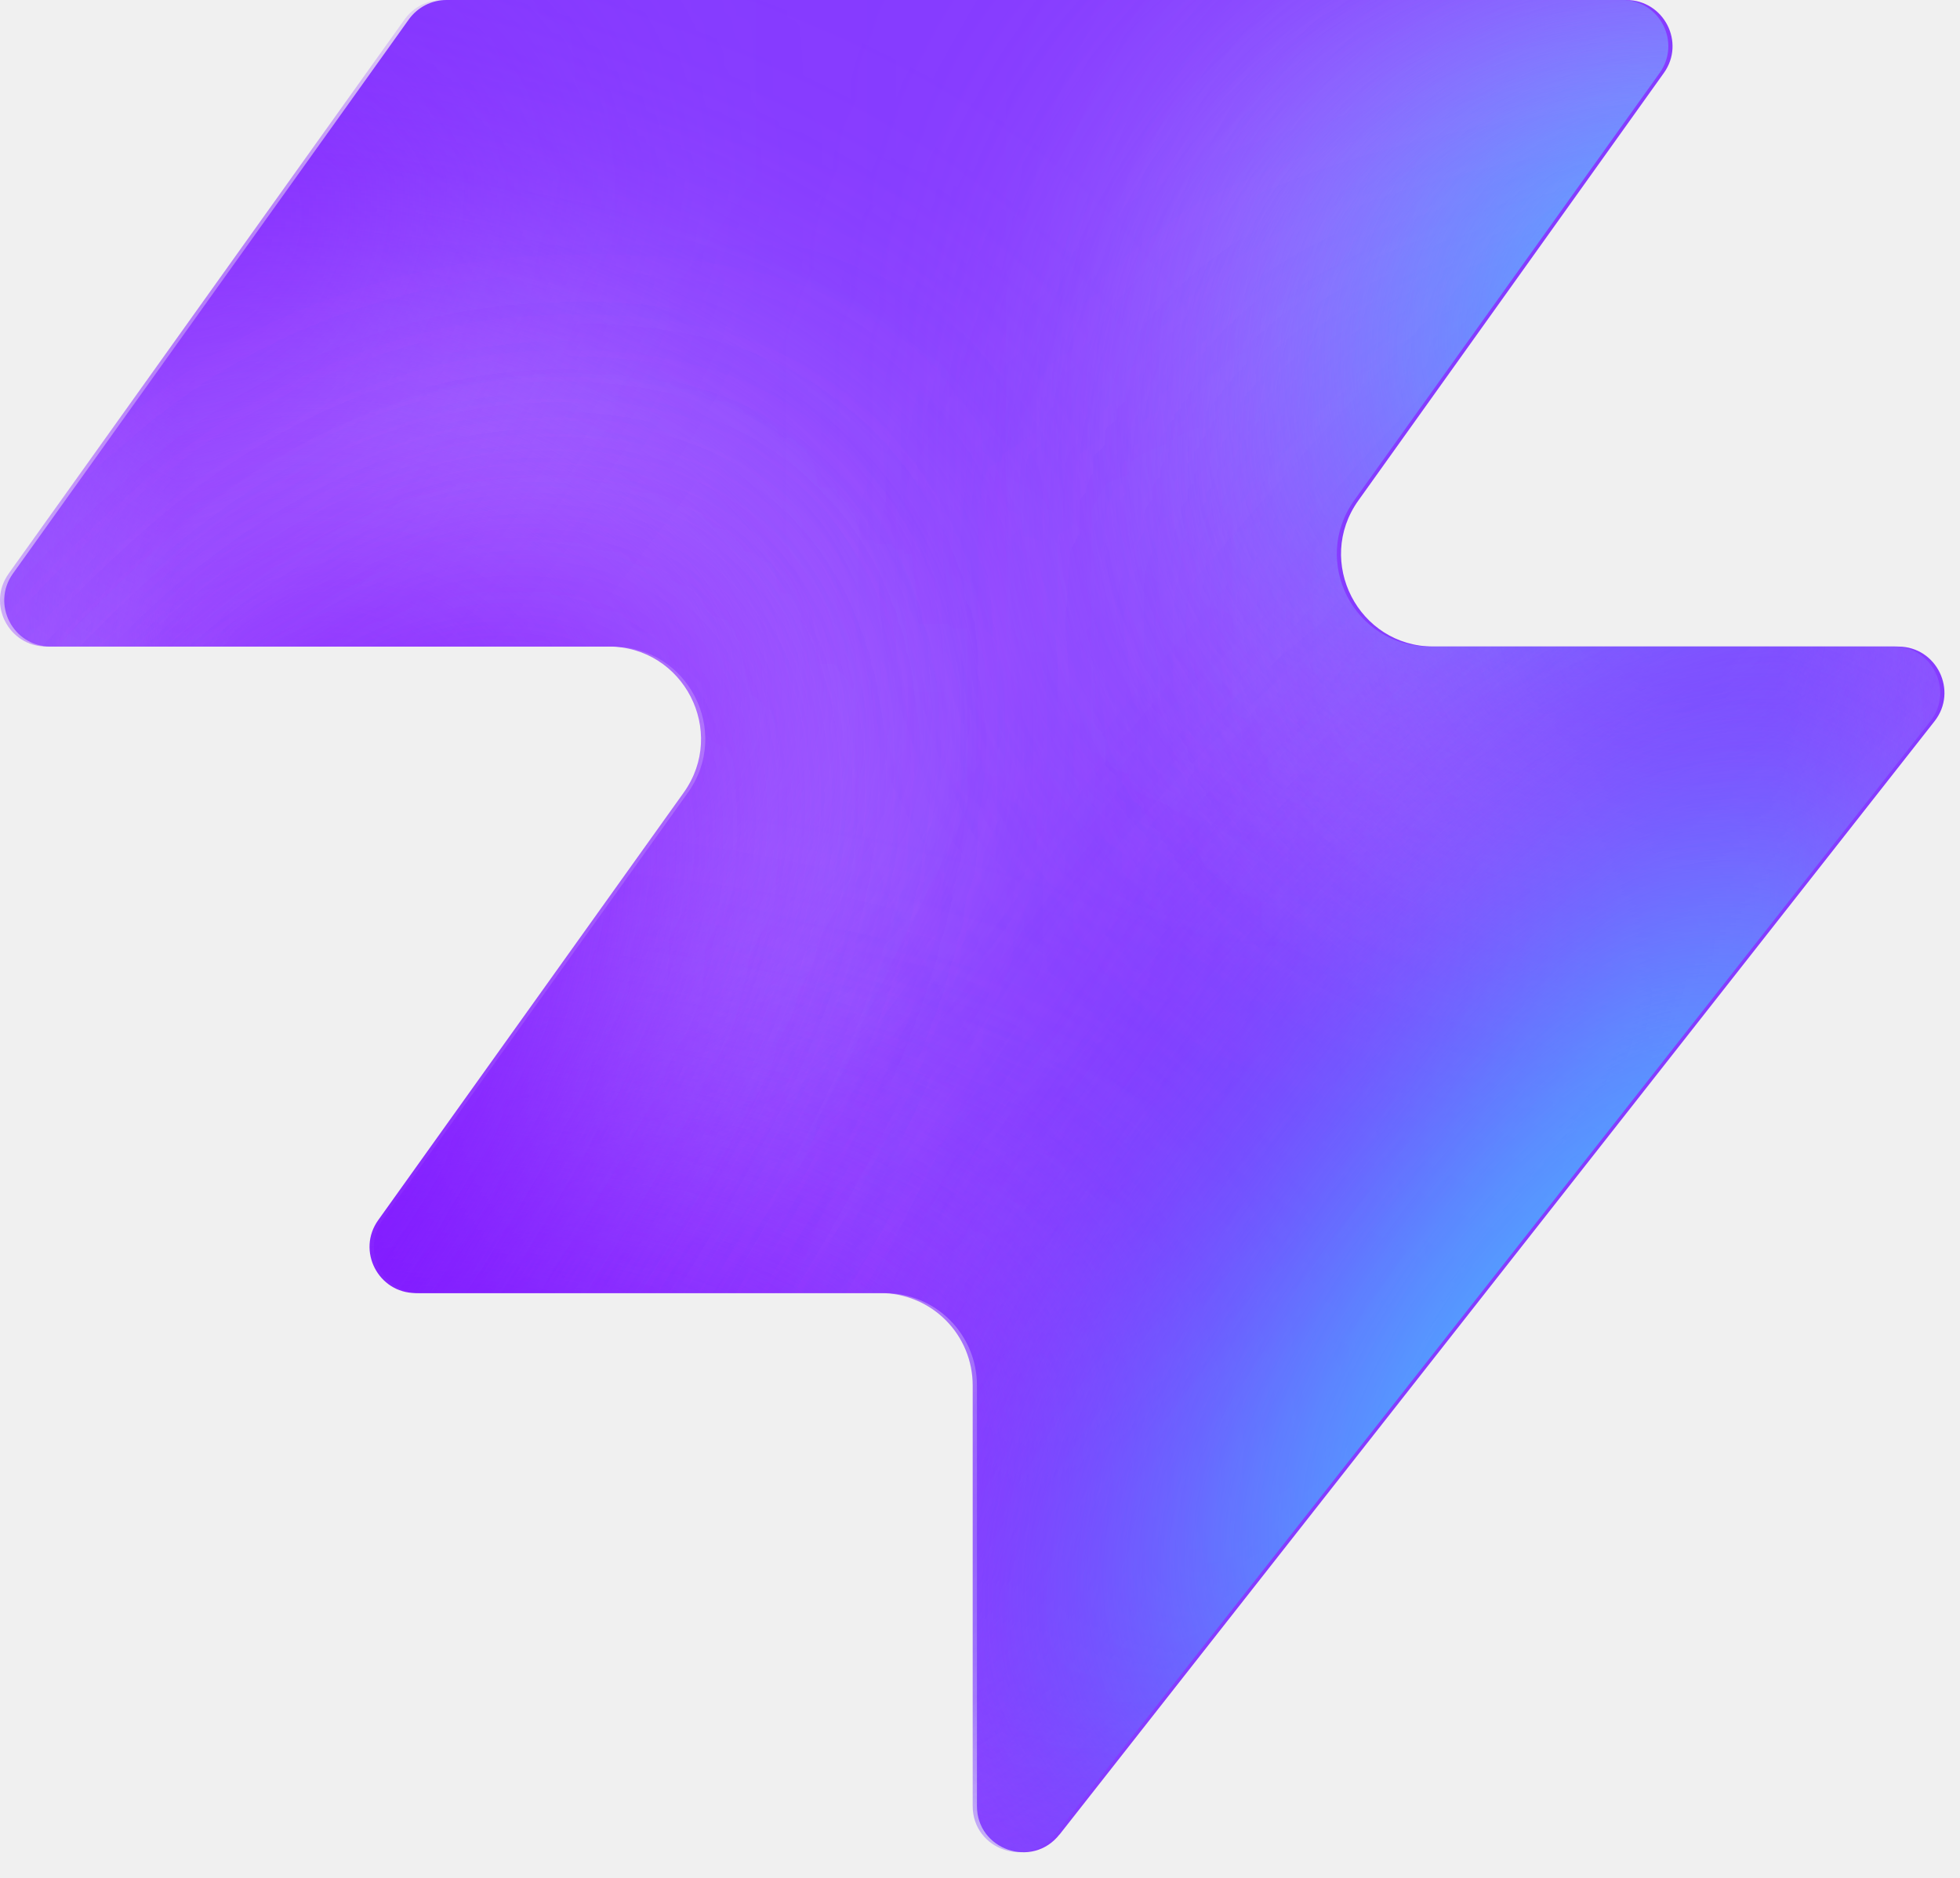
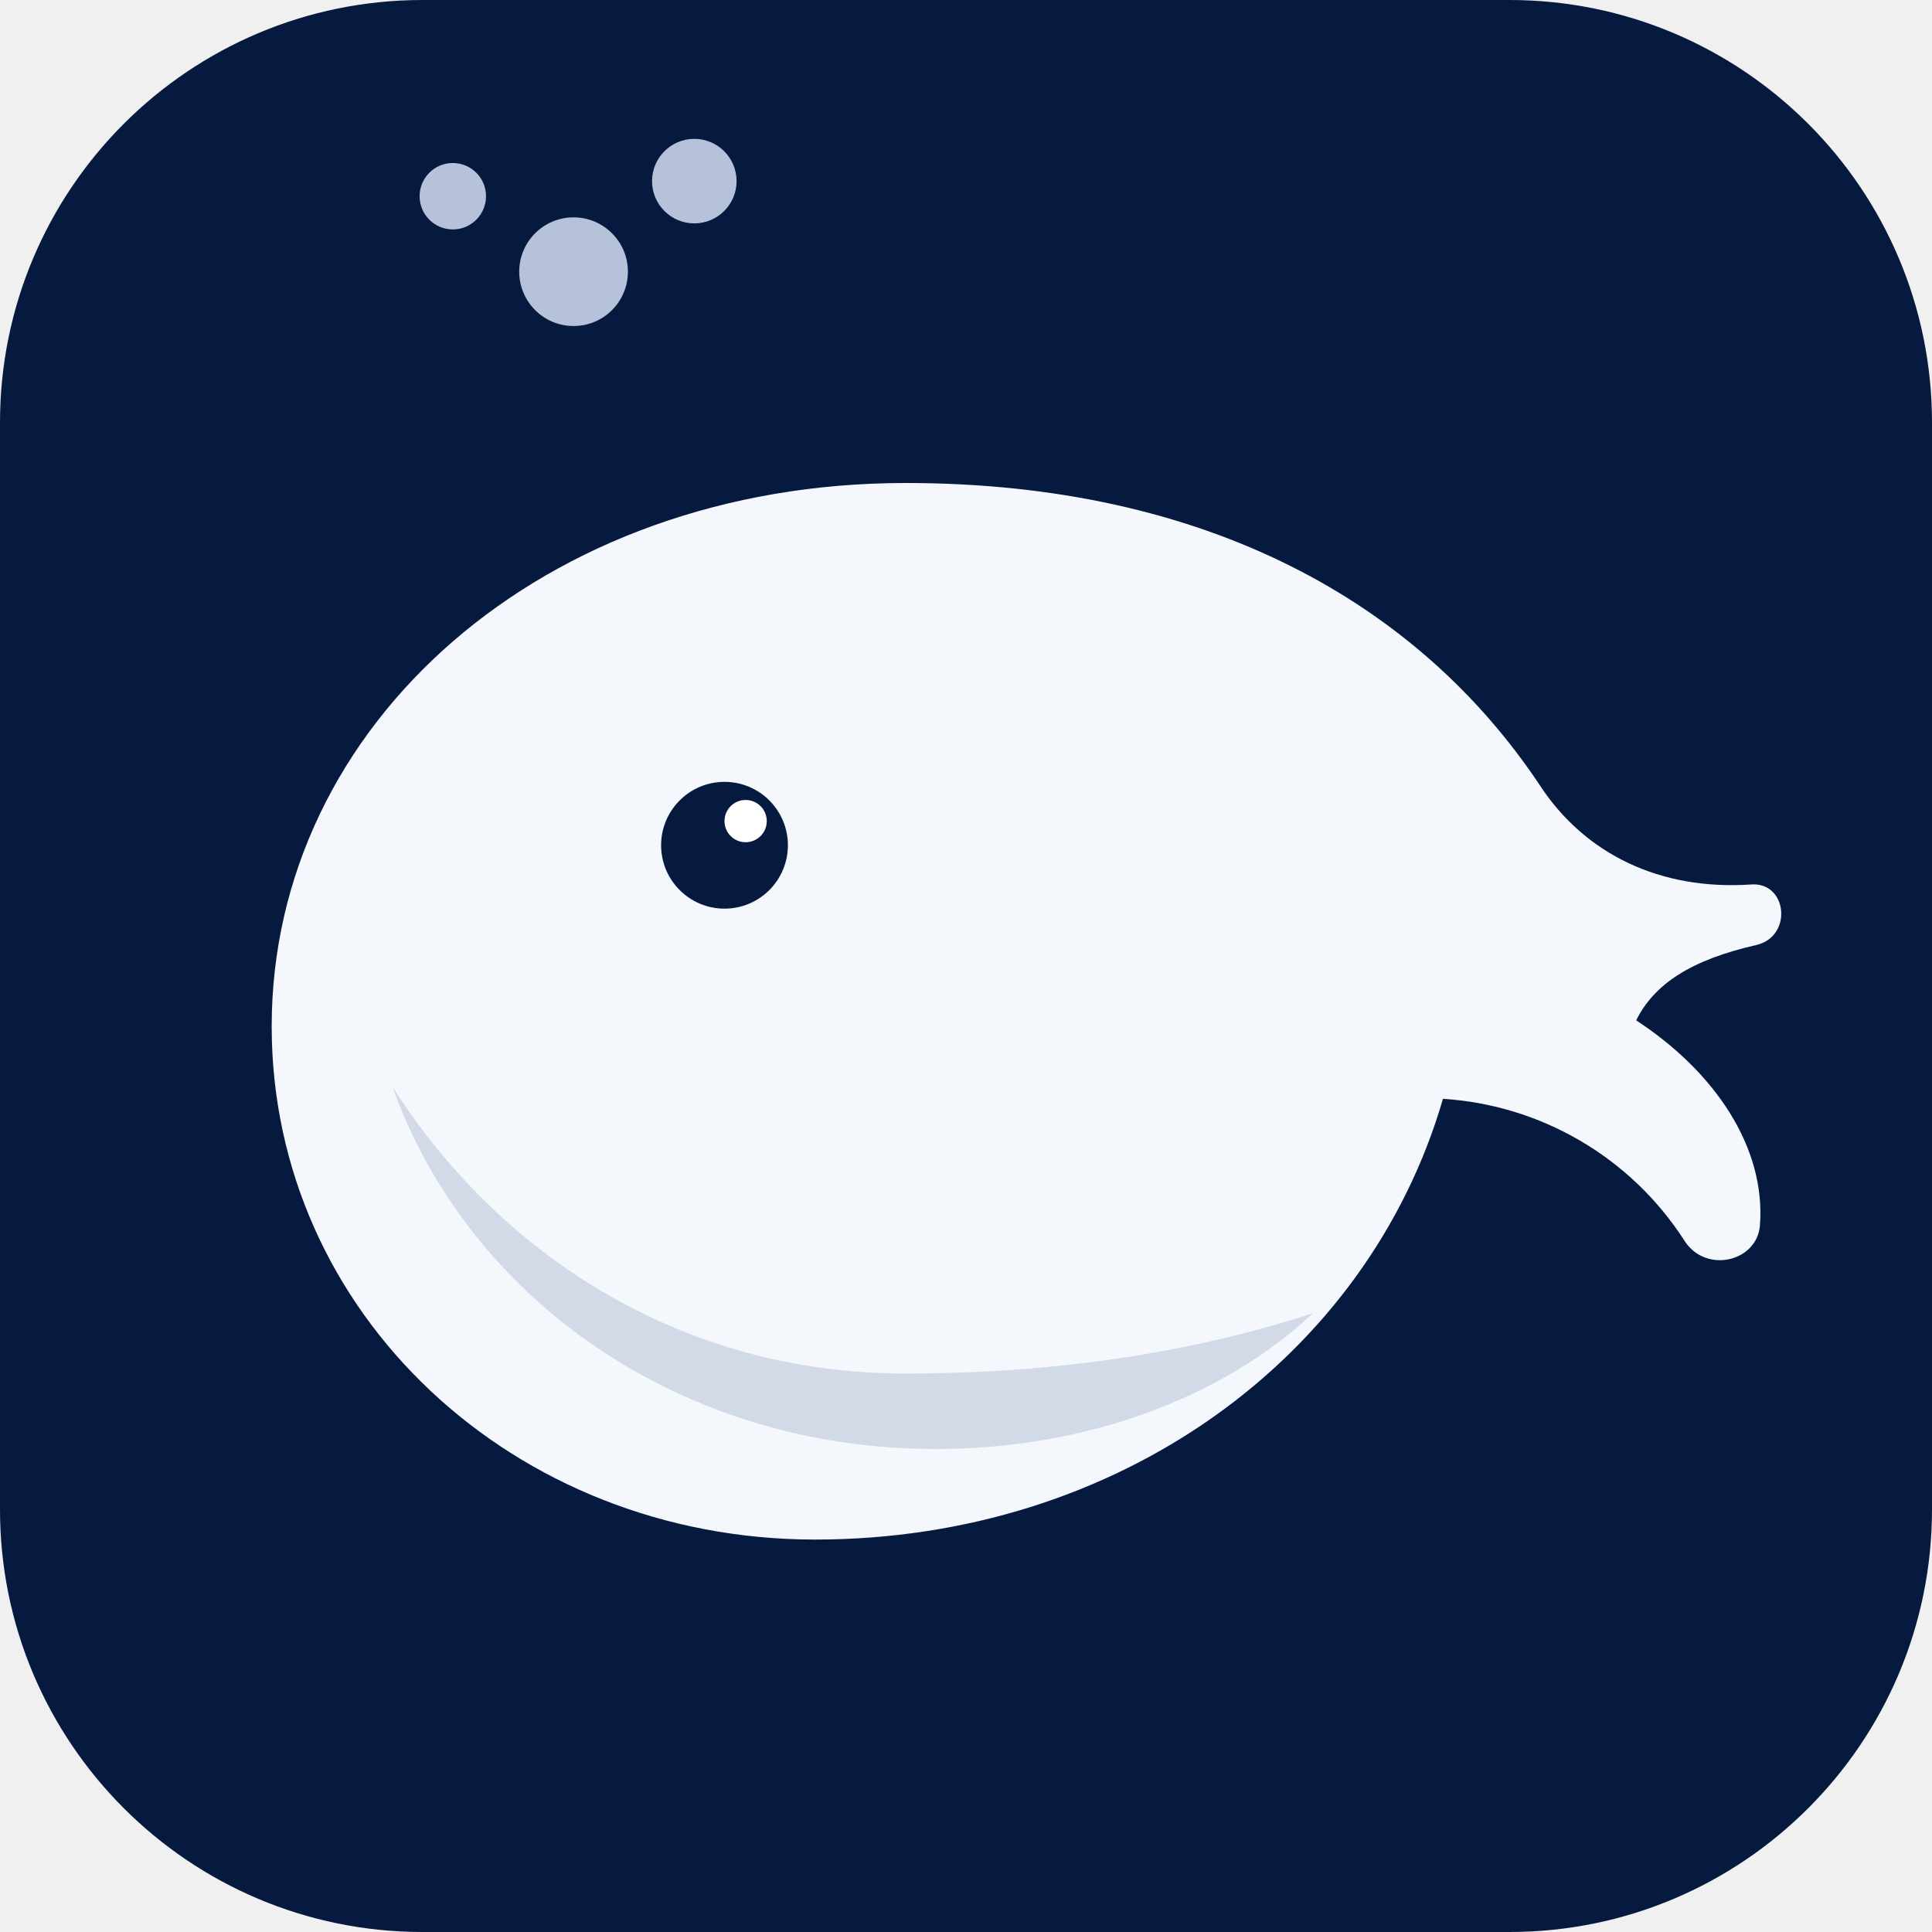
- <svg xmlns="http://www.w3.org/2000/svg" width="48" height="46" fill="none" viewBox="0 0 48 46">
-   <path fill="#863bff" d="M25.946 44.938c-.664.845-2.021.375-2.021-.698V33.937a2.26 2.26 0 0 0-2.262-2.262H10.287c-.92 0-1.456-1.04-.92-1.788l7.48-10.471c1.07-1.497 0-3.578-1.842-3.578H1.237c-.92 0-1.456-1.04-.92-1.788L10.013.474c.214-.297.556-.474.92-.474h28.894c.92 0 1.456 1.04.92 1.788l-7.48 10.471c-1.07 1.498 0 3.579 1.842 3.579h11.377c.943 0 1.473 1.088.89 1.83L25.947 44.94z" style="fill:#863bff;fill:color(display-p3 .525 .23 1);fill-opacity:1" />
-   <mask id="a" width="48" height="46" x="0" y="0" maskUnits="userSpaceOnUse" style="mask-type:alpha">
-     <path fill="#000" d="M25.842 44.938c-.664.844-2.021.375-2.021-.698V33.937a2.26 2.26 0 0 0-2.262-2.262H10.183c-.92 0-1.456-1.04-.92-1.788l7.48-10.471c1.07-1.498 0-3.579-1.842-3.579H1.133c-.92 0-1.456-1.04-.92-1.787L9.91.473c.214-.297.556-.474.92-.474h28.894c.92 0 1.456 1.04.92 1.788l-7.48 10.471c-1.07 1.498 0 3.578 1.842 3.578h11.377c.943 0 1.473 1.088.89 1.832L25.843 44.94z" style="fill:#000;fill-opacity:1" />
-   </mask>
-   <g mask="url(#a)">
-     <g filter="url(#b)">
-       <ellipse cx="5.508" cy="14.704" fill="#ede6ff" rx="5.508" ry="14.704" style="fill:#ede6ff;fill:color(display-p3 .927 .903 1);fill-opacity:1" transform="matrix(.00324 1 1 -.00324 -4.47 31.516)" />
-     </g>
-     <g filter="url(#c)">
-       <ellipse cx="10.399" cy="29.851" fill="#ede6ff" rx="10.399" ry="29.851" style="fill:#ede6ff;fill:color(display-p3 .927 .903 1);fill-opacity:1" transform="matrix(.00324 1 1 -.00324 -39.328 7.883)" />
-     </g>
-     <g filter="url(#d)">
-       <ellipse cx="5.508" cy="30.487" fill="#7e14ff" rx="5.508" ry="30.487" style="fill:#7e14ff;fill:color(display-p3 .492 .077 1);fill-opacity:1" transform="rotate(89.814 -25.913 -14.639)scale(1 -1)" />
-     </g>
-     <g filter="url(#e)">
-       <ellipse cx="5.508" cy="30.599" fill="#7e14ff" rx="5.508" ry="30.599" style="fill:#7e14ff;fill:color(display-p3 .492 .077 1);fill-opacity:1" transform="rotate(89.814 -32.644 -3.334)scale(1 -1)" />
-     </g>
-     <g filter="url(#f)">
-       <ellipse cx="5.508" cy="30.599" fill="#7e14ff" rx="5.508" ry="30.599" style="fill:#7e14ff;fill:color(display-p3 .492 .077 1);fill-opacity:1" transform="matrix(.00324 1 1 -.00324 -34.34 30.47)" />
-     </g>
-     <g filter="url(#g)">
-       <ellipse cx="14.072" cy="22.078" fill="#ede6ff" rx="14.072" ry="22.078" style="fill:#ede6ff;fill:color(display-p3 .927 .903 1);fill-opacity:1" transform="rotate(93.35 24.506 48.493)scale(-1 1)" />
-     </g>
-     <g filter="url(#h)">
-       <ellipse cx="3.47" cy="21.501" fill="#7e14ff" rx="3.47" ry="21.501" style="fill:#7e14ff;fill:color(display-p3 .492 .077 1);fill-opacity:1" transform="rotate(89.009 28.708 47.59)scale(-1 1)" />
-     </g>
-     <g filter="url(#i)">
-       <ellipse cx="3.47" cy="21.501" fill="#7e14ff" rx="3.47" ry="21.501" style="fill:#7e14ff;fill:color(display-p3 .492 .077 1);fill-opacity:1" transform="rotate(89.009 28.708 47.59)scale(-1 1)" />
-     </g>
-     <g filter="url(#j)">
-       <ellipse cx=".387" cy="8.972" fill="#7e14ff" rx="4.407" ry="29.108" style="fill:#7e14ff;fill:color(display-p3 .492 .077 1);fill-opacity:1" transform="rotate(39.51 .387 8.972)" />
-     </g>
-     <g filter="url(#k)">
-       <ellipse cx="47.523" cy="-6.092" fill="#7e14ff" rx="4.407" ry="29.108" style="fill:#7e14ff;fill:color(display-p3 .492 .077 1);fill-opacity:1" transform="rotate(37.892 47.523 -6.092)" />
-     </g>
-     <g filter="url(#l)">
-       <ellipse cx="41.412" cy="6.333" fill="#47bfff" rx="5.971" ry="9.665" style="fill:#47bfff;fill:color(display-p3 .28 .748 1);fill-opacity:1" transform="rotate(37.892 41.412 6.333)" />
-     </g>
-     <g filter="url(#m)">
-       <ellipse cx="-1.879" cy="38.332" fill="#7e14ff" rx="4.407" ry="29.108" style="fill:#7e14ff;fill:color(display-p3 .492 .077 1);fill-opacity:1" transform="rotate(37.892 -1.88 38.332)" />
-     </g>
-     <g filter="url(#n)">
-       <ellipse cx="-1.879" cy="38.332" fill="#7e14ff" rx="4.407" ry="29.108" style="fill:#7e14ff;fill:color(display-p3 .492 .077 1);fill-opacity:1" transform="rotate(37.892 -1.88 38.332)" />
-     </g>
-     <g filter="url(#o)">
-       <ellipse cx="35.651" cy="29.907" fill="#7e14ff" rx="4.407" ry="29.108" style="fill:#7e14ff;fill:color(display-p3 .492 .077 1);fill-opacity:1" transform="rotate(37.892 35.651 29.907)" />
-     </g>
-     <g filter="url(#p)">
-       <ellipse cx="38.418" cy="32.4" fill="#47bfff" rx="5.971" ry="15.297" style="fill:#47bfff;fill:color(display-p3 .28 .748 1);fill-opacity:1" transform="rotate(37.892 38.418 32.4)" />
-     </g>
-   </g>
-   <defs>
-     <filter id="b" width="60.045" height="41.654" x="-19.77" y="16.149" color-interpolation-filters="sRGB" filterUnits="userSpaceOnUse">
-       <feFlood flood-opacity="0" result="BackgroundImageFix" />
-       <feBlend in="SourceGraphic" in2="BackgroundImageFix" result="shape" />
-       <feGaussianBlur result="effect1_foregroundBlur_2002_17158" stdDeviation="7.659" />
-     </filter>
-     <filter id="c" width="90.34" height="51.437" x="-54.613" y="-7.533" color-interpolation-filters="sRGB" filterUnits="userSpaceOnUse">
-       <feFlood flood-opacity="0" result="BackgroundImageFix" />
-       <feBlend in="SourceGraphic" in2="BackgroundImageFix" result="shape" />
-       <feGaussianBlur result="effect1_foregroundBlur_2002_17158" stdDeviation="7.659" />
-     </filter>
-     <filter id="d" width="79.355" height="29.4" x="-49.64" y="2.03" color-interpolation-filters="sRGB" filterUnits="userSpaceOnUse">
-       <feFlood flood-opacity="0" result="BackgroundImageFix" />
-       <feBlend in="SourceGraphic" in2="BackgroundImageFix" result="shape" />
-       <feGaussianBlur result="effect1_foregroundBlur_2002_17158" stdDeviation="4.596" />
-     </filter>
-     <filter id="e" width="79.579" height="29.4" x="-45.045" y="20.029" color-interpolation-filters="sRGB" filterUnits="userSpaceOnUse">
-       <feFlood flood-opacity="0" result="BackgroundImageFix" />
-       <feBlend in="SourceGraphic" in2="BackgroundImageFix" result="shape" />
-       <feGaussianBlur result="effect1_foregroundBlur_2002_17158" stdDeviation="4.596" />
-     </filter>
-     <filter id="f" width="79.579" height="29.4" x="-43.513" y="21.178" color-interpolation-filters="sRGB" filterUnits="userSpaceOnUse">
-       <feFlood flood-opacity="0" result="BackgroundImageFix" />
-       <feBlend in="SourceGraphic" in2="BackgroundImageFix" result="shape" />
-       <feGaussianBlur result="effect1_foregroundBlur_2002_17158" stdDeviation="4.596" />
-     </filter>
-     <filter id="g" width="74.749" height="58.852" x="15.756" y="-17.901" color-interpolation-filters="sRGB" filterUnits="userSpaceOnUse">
-       <feFlood flood-opacity="0" result="BackgroundImageFix" />
-       <feBlend in="SourceGraphic" in2="BackgroundImageFix" result="shape" />
-       <feGaussianBlur result="effect1_foregroundBlur_2002_17158" stdDeviation="7.659" />
-     </filter>
-     <filter id="h" width="61.377" height="25.362" x="23.548" y="2.284" color-interpolation-filters="sRGB" filterUnits="userSpaceOnUse">
-       <feFlood flood-opacity="0" result="BackgroundImageFix" />
-       <feBlend in="SourceGraphic" in2="BackgroundImageFix" result="shape" />
-       <feGaussianBlur result="effect1_foregroundBlur_2002_17158" stdDeviation="4.596" />
-     </filter>
-     <filter id="i" width="61.377" height="25.362" x="23.548" y="2.284" color-interpolation-filters="sRGB" filterUnits="userSpaceOnUse">
-       <feFlood flood-opacity="0" result="BackgroundImageFix" />
-       <feBlend in="SourceGraphic" in2="BackgroundImageFix" result="shape" />
-       <feGaussianBlur result="effect1_foregroundBlur_2002_17158" stdDeviation="4.596" />
-     </filter>
-     <filter id="j" width="56.045" height="63.649" x="-27.636" y="-22.853" color-interpolation-filters="sRGB" filterUnits="userSpaceOnUse">
-       <feFlood flood-opacity="0" result="BackgroundImageFix" />
-       <feBlend in="SourceGraphic" in2="BackgroundImageFix" result="shape" />
-       <feGaussianBlur result="effect1_foregroundBlur_2002_17158" stdDeviation="4.596" />
-     </filter>
-     <filter id="k" width="54.814" height="64.646" x="20.116" y="-38.415" color-interpolation-filters="sRGB" filterUnits="userSpaceOnUse">
-       <feFlood flood-opacity="0" result="BackgroundImageFix" />
-       <feBlend in="SourceGraphic" in2="BackgroundImageFix" result="shape" />
-       <feGaussianBlur result="effect1_foregroundBlur_2002_17158" stdDeviation="4.596" />
-     </filter>
-     <filter id="l" width="33.541" height="35.313" x="24.641" y="-11.323" color-interpolation-filters="sRGB" filterUnits="userSpaceOnUse">
-       <feFlood flood-opacity="0" result="BackgroundImageFix" />
-       <feBlend in="SourceGraphic" in2="BackgroundImageFix" result="shape" />
-       <feGaussianBlur result="effect1_foregroundBlur_2002_17158" stdDeviation="4.596" />
-     </filter>
-     <filter id="m" width="54.814" height="64.646" x="-29.286" y="6.009" color-interpolation-filters="sRGB" filterUnits="userSpaceOnUse">
-       <feFlood flood-opacity="0" result="BackgroundImageFix" />
-       <feBlend in="SourceGraphic" in2="BackgroundImageFix" result="shape" />
-       <feGaussianBlur result="effect1_foregroundBlur_2002_17158" stdDeviation="4.596" />
-     </filter>
-     <filter id="n" width="54.814" height="64.646" x="-29.286" y="6.009" color-interpolation-filters="sRGB" filterUnits="userSpaceOnUse">
-       <feFlood flood-opacity="0" result="BackgroundImageFix" />
-       <feBlend in="SourceGraphic" in2="BackgroundImageFix" result="shape" />
-       <feGaussianBlur result="effect1_foregroundBlur_2002_17158" stdDeviation="4.596" />
-     </filter>
-     <filter id="o" width="54.814" height="64.646" x="8.244" y="-2.416" color-interpolation-filters="sRGB" filterUnits="userSpaceOnUse">
-       <feFlood flood-opacity="0" result="BackgroundImageFix" />
-       <feBlend in="SourceGraphic" in2="BackgroundImageFix" result="shape" />
-       <feGaussianBlur result="effect1_foregroundBlur_2002_17158" stdDeviation="4.596" />
-     </filter>
-     <filter id="p" width="39.409" height="43.623" x="18.713" y="10.588" color-interpolation-filters="sRGB" filterUnits="userSpaceOnUse">
-       <feFlood flood-opacity="0" result="BackgroundImageFix" />
-       <feBlend in="SourceGraphic" in2="BackgroundImageFix" result="shape" />
-       <feGaussianBlur result="effect1_foregroundBlur_2002_17158" stdDeviation="4.596" />
-     </filter>
-   </defs>
+ <svg xmlns="http://www.w3.org/2000/svg" viewBox="0 0 64 64">
+   <rect width="64" height="64" rx="14" fill="#061a40" />
+   <circle cx="19" cy="9" r="1.8" fill="#b6c2d9" />
+   <circle cx="23" cy="6" r="1.4" fill="#b6c2d9" />
+   <circle cx="15" cy="6.5" r="1.1" fill="#b6c2d9" />
+   <path d="M9 34            C9 24 18 16 30 16            C40 16 47 20 51 26            C52.5 28.3 55 29.5 58 29.3            C59.2 29.2 59.4 31 58.2 31.3            C56 31.8 54.8 32.6 54.2 33.8            C56.8 35.5 58.5 38 58.3 40.6            C58.2 41.8 56.5 42.2 55.8 41.1            C54 38.3 51 36.6 47.8 36.4            C45.3 45 37 51 27 51            C17 51 9 43.5 9 34 Z" fill="#f4f7fb" />
+   <path d="M13 36            C15.5 43 22.5 48 31 48            C36 48 40.5 46.3 43.5 43.5            C39.5 44.8 35 45.5 30 45.5            C22.5 45.5 16.5 41.5 13 36 Z" fill="#b6c2d9" opacity="0.55" />
+   <circle cx="24" cy="28" r="2.1" fill="#061a40" />
+   <circle cx="24.7" cy="27.2" r="0.7" fill="#ffffff" />
+   <ellipse cx="18.5" cy="25" rx="2.1" ry="1.4" fill="#f4f7fb" opacity="0.9" />
</svg>
